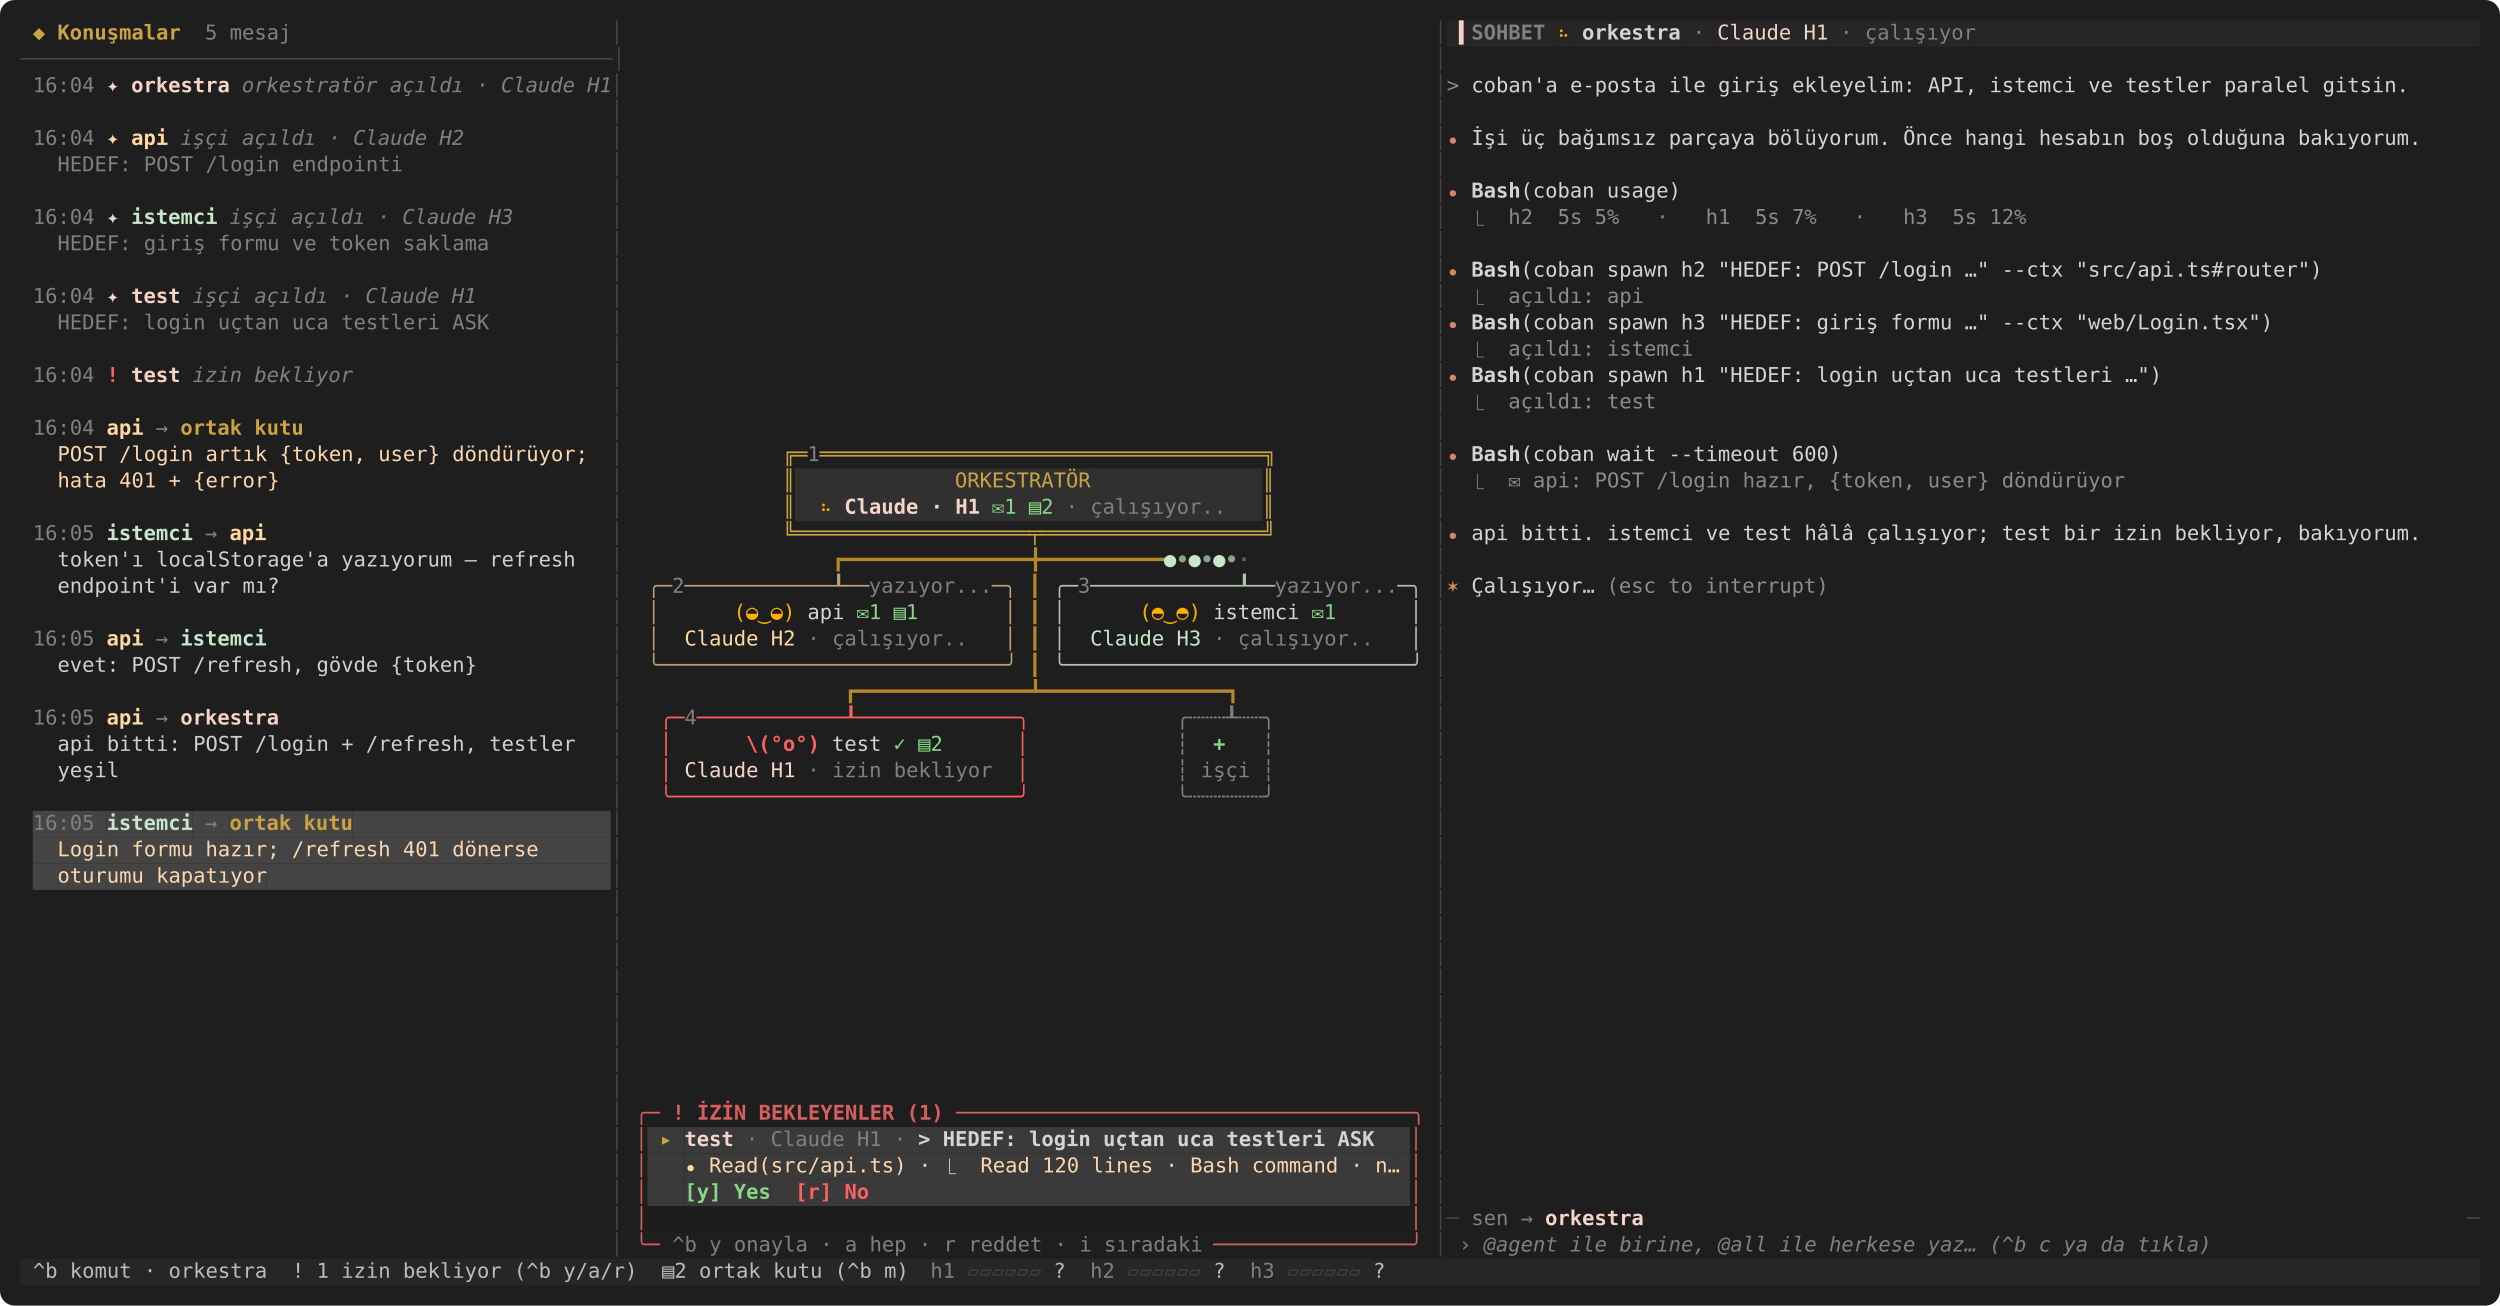
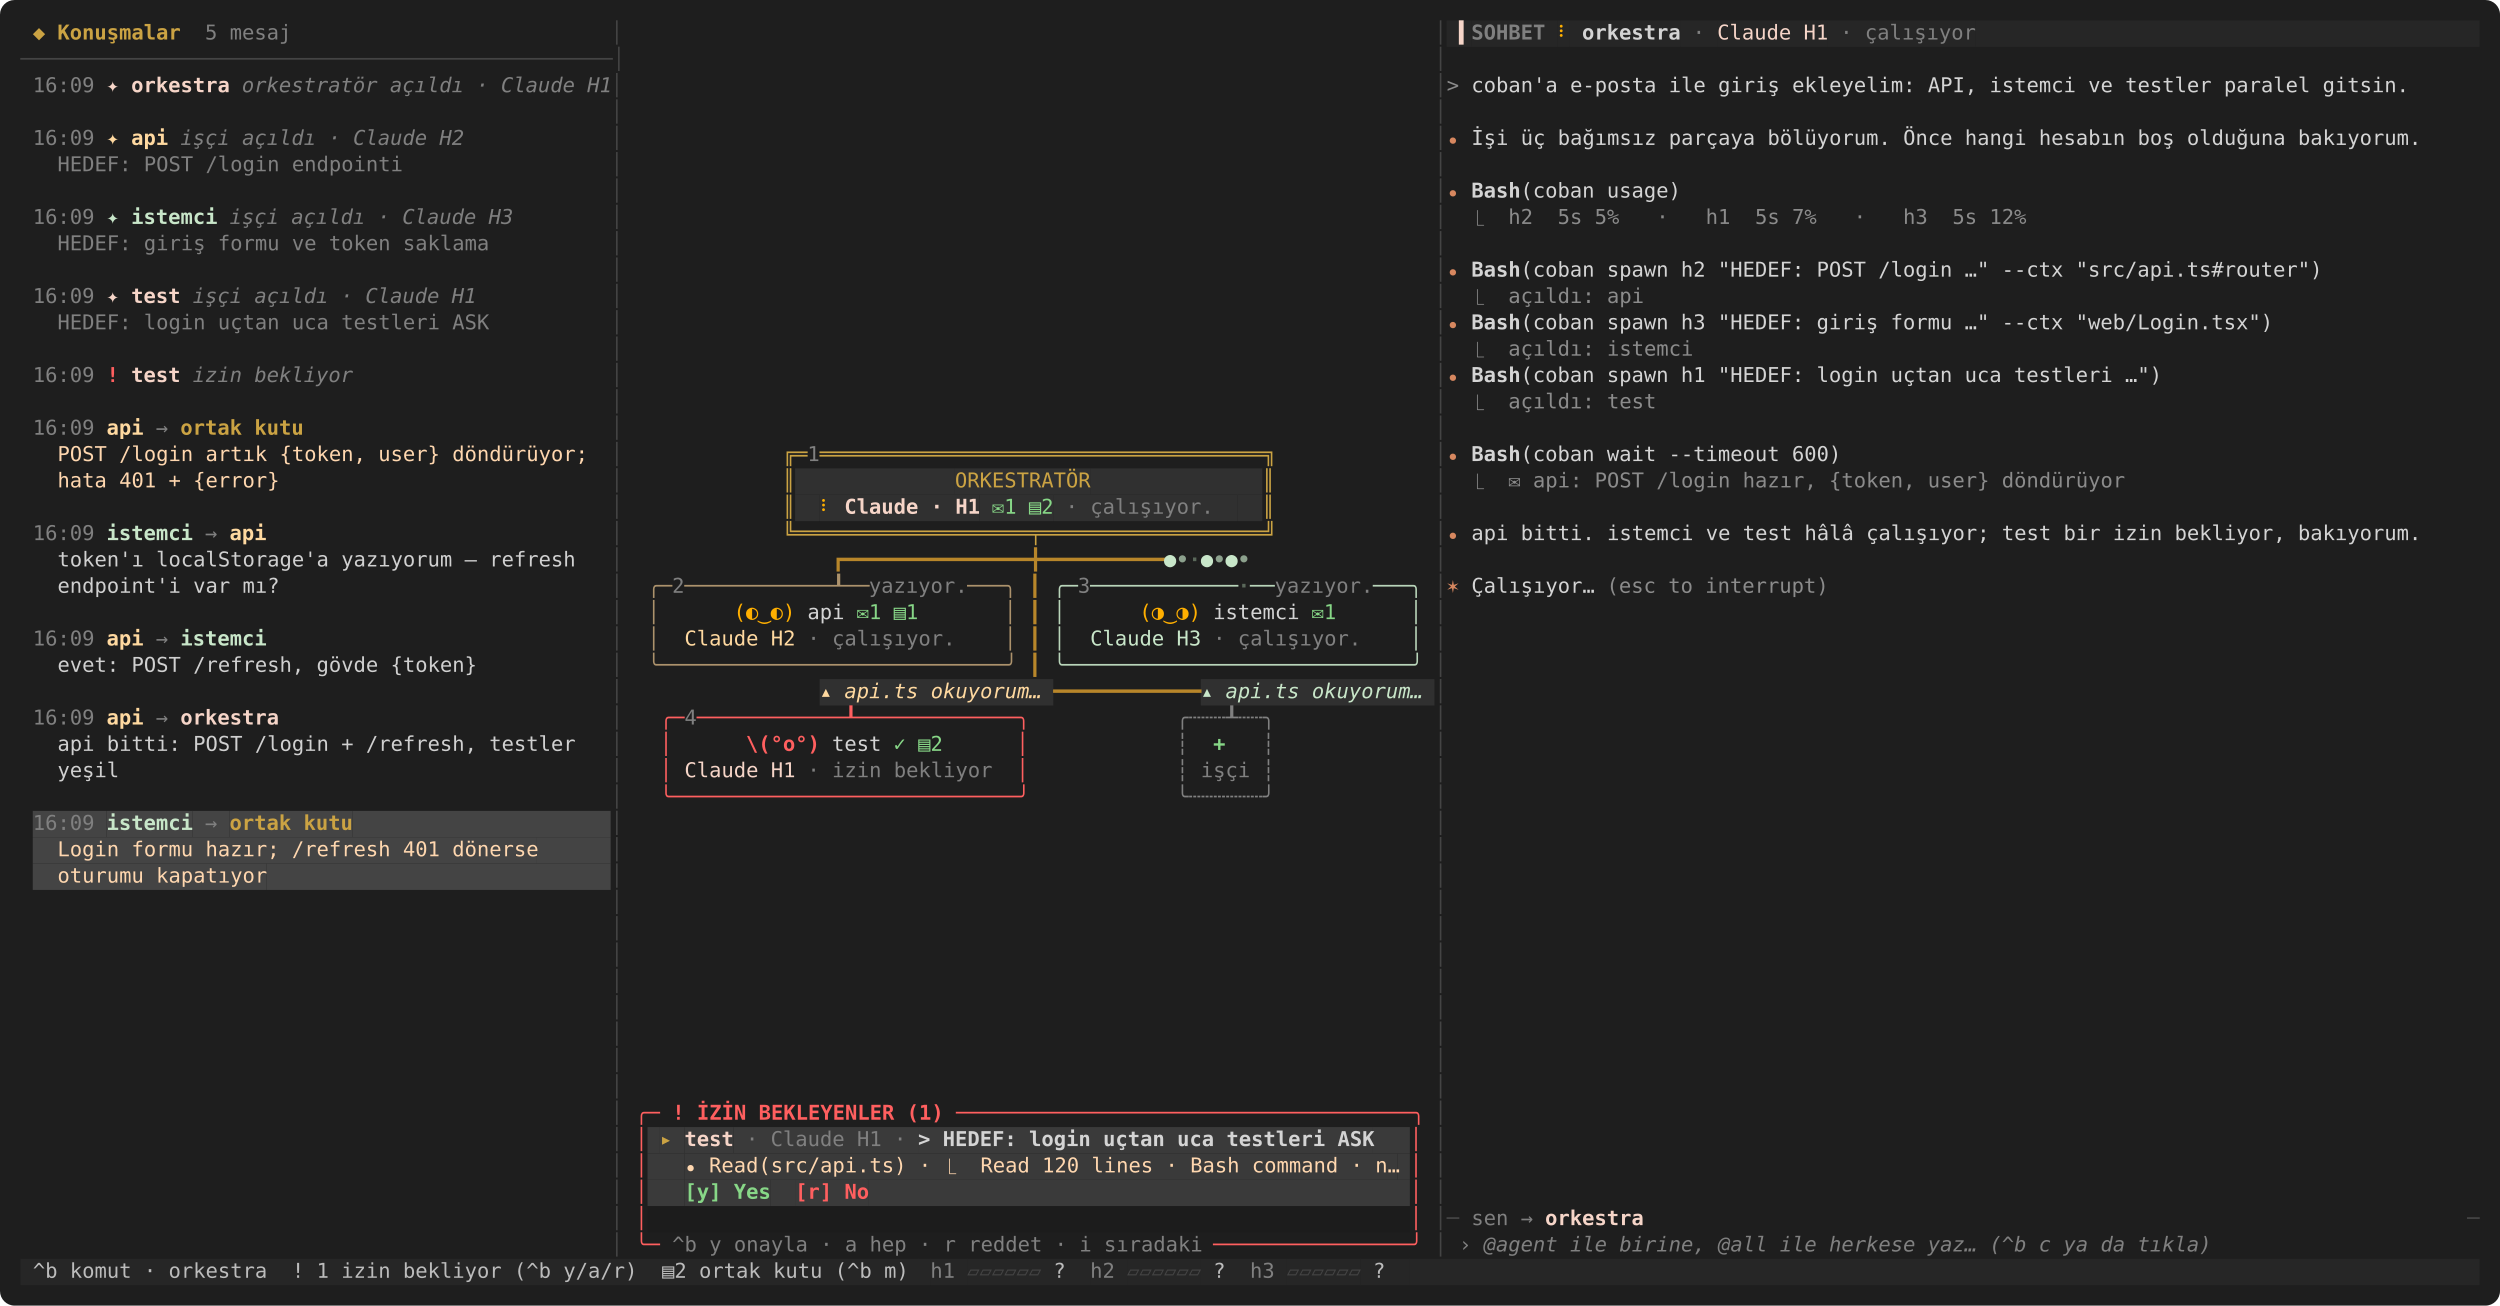
<svg xmlns="http://www.w3.org/2000/svg" width="1708" height="892" viewBox="0 0 1708 892">
  <rect width="100%" height="100%" rx="10" fill="#1e1e1e" />
  <g font-family="'SF Mono', Menlo, 'DejaVu Sans Mono', Consolas, monospace" font-size="14" xml:space="preserve" style="white-space:pre">
    <rect x="988.4" y="14" width="16.8" height="18" fill="#262626" />
    <rect x="1005.2" y="14" width="58.8" height="18" fill="#262626" />
    <rect x="1064.0" y="14" width="8.4" height="18" fill="#262626" />
    <rect x="1072.4" y="14" width="75.6" height="18" fill="#262626" />
    <rect x="1148.0" y="14" width="25.2" height="18" fill="#262626" />
    <rect x="1173.2" y="14" width="75.6" height="18" fill="#262626" />
    <rect x="1248.8" y="14" width="100.8" height="18" fill="#262626" />
    <rect x="1349.6" y="14" width="344.4" height="18" fill="#262626" />
    <rect x="543.2" y="320" width="109.2" height="18" fill="#303030" />
    <rect x="652.4" y="320" width="92.4" height="18" fill="#303030" />
    <rect x="744.8" y="320" width="117.6" height="18" fill="#303030" />
    <rect x="543.2" y="338" width="16.8" height="18" fill="#303030" />
    <rect x="560.0" y="338" width="8.4" height="18" fill="#303030" />
    <rect x="568.4" y="338" width="100.8" height="18" fill="#303030" />
    <rect x="669.2" y="338" width="50.4" height="18" fill="#303030" />
    <rect x="719.6" y="338" width="126.0" height="18" fill="#303030" />
    <rect x="845.6" y="338" width="16.8" height="18" fill="#303030" />
+     <rect x="560.0" y="464" width="159.6" height="18" fill="#303030" />
+     <rect x="820.4" y="464" width="159.6" height="18" fill="#303030" />
    <rect x="22.4" y="554" width="50.4" height="18" fill="#444444" />
    <rect x="72.8" y="554" width="58.8" height="18" fill="#444444" />
    <rect x="131.6" y="554" width="25.2" height="18" fill="#444444" />
    <rect x="156.8" y="554" width="84.0" height="18" fill="#444444" />
    <rect x="240.8" y="554" width="176.4" height="18" fill="#444444" />
    <rect x="22.4" y="572" width="344.4" height="18" fill="#444444" />
    <rect x="366.8" y="572" width="50.4" height="18" fill="#444444" />
    <rect x="22.4" y="590" width="159.6" height="18" fill="#444444" />
    <rect x="182.0" y="590" width="235.2" height="18" fill="#444444" />
    <rect x="442.4" y="770" width="8.4" height="18" fill="#3a3a3a" />
    <rect x="450.8" y="770" width="16.8" height="18" fill="#3a3a3a" />
    <rect x="467.6" y="770" width="33.6" height="18" fill="#3a3a3a" />
    <rect x="501.2" y="770" width="126.0" height="18" fill="#3a3a3a" />
    <rect x="627.2" y="770" width="310.8" height="18" fill="#3a3a3a" />
    <rect x="938.0" y="770" width="25.2" height="18" fill="#3a3a3a" />
    <rect x="442.4" y="788" width="25.2" height="18" fill="#3a3a3a" />
    <rect x="467.6" y="788" width="487.2" height="18" fill="#3a3a3a" />
    <rect x="954.8" y="788" width="8.4" height="18" fill="#3a3a3a" />
    <rect x="442.4" y="806" width="25.2" height="18" fill="#3a3a3a" />
    <rect x="467.6" y="806" width="58.8" height="18" fill="#3a3a3a" />
    <rect x="526.4" y="806" width="16.8" height="18" fill="#3a3a3a" />
    <rect x="543.2" y="806" width="50.4" height="18" fill="#3a3a3a" />
    <rect x="593.6" y="806" width="369.6" height="18" fill="#3a3a3a" />
    <rect x="442.4" y="824" width="520.8" height="18" fill="#1c1c1c" />
    <rect x="14.0" y="860" width="613.2" height="18" fill="#262626" />
    <rect x="627.2" y="860" width="8.4" height="18" fill="#262626" />
    <rect x="635.6" y="860" width="25.2" height="18" fill="#262626" />
    <rect x="660.8" y="860" width="50.4" height="18" fill="#262626" />
    <rect x="711.2" y="860" width="33.6" height="18" fill="#262626" />
    <rect x="744.8" y="860" width="25.2" height="18" fill="#262626" />
    <rect x="770.0" y="860" width="50.4" height="18" fill="#262626" />
    <rect x="820.4" y="860" width="33.6" height="18" fill="#262626" />
    <rect x="854.0" y="860" width="25.2" height="18" fill="#262626" />
    <rect x="879.2" y="860" width="50.4" height="18" fill="#262626" />
    <rect x="929.6" y="860" width="33.6" height="18" fill="#262626" />
    <rect x="963.2" y="860" width="730.8" height="18" fill="#262626" />
    <text x="14.0" y="27" fill="#cba343" textLength="25.2" lengthAdjust="spacing"> ◆ </text>
    <text x="39.2" y="27" fill="#cba343" textLength="84.0" lengthAdjust="spacing" font-weight="700">Konuşmalar</text>
    <text x="123.2" y="27" fill="#808080" textLength="75.6" lengthAdjust="spacing">  5 mesaj</text>
    <text x="417.2" y="27" fill="#444444" textLength="8.4" lengthAdjust="spacing">│</text>
    <text x="980.0" y="27" fill="#444444" textLength="8.4" lengthAdjust="spacing">│</text>
-     <text x="988.4" y="27" fill="#f4d3c6" textLength="16.8" lengthAdjust="spacing"> ▍</text>
+     <text x="988.4" y="27" fill="#f6d5c8" textLength="16.8" lengthAdjust="spacing"> ▍</text>
    <text x="1005.2" y="27" fill="#808080" textLength="58.8" lengthAdjust="spacing" font-weight="700">SOHBET </text>
-     <text x="1064.0" y="27" fill="#ffaf00" textLength="8.4" lengthAdjust="spacing">⠦</text>
+     <text x="1064.0" y="27" fill="#ffaf00" textLength="8.4" lengthAdjust="spacing">⠇</text>
    <text x="1072.4" y="27" fill="#d4d4d4" textLength="75.6" lengthAdjust="spacing" font-weight="700"> orkestra</text>
    <text x="1148.0" y="27" fill="#808080" textLength="25.2" lengthAdjust="spacing"> · </text>
    <text x="1173.2" y="27" fill="#f6d5c8" textLength="75.6" lengthAdjust="spacing">Claude H1</text>
    <text x="1248.8" y="27" fill="#808080" textLength="100.8" lengthAdjust="spacing"> · çalışıyor</text>
    <text x="14.0" y="45" fill="#444444" textLength="411.6" lengthAdjust="spacing">────────────────────────────────────────────────│</text>
    <text x="980.0" y="45" fill="#444444" textLength="8.4" lengthAdjust="spacing">│</text>
-     <text x="22.4" y="63" fill="#808080" textLength="50.4" lengthAdjust="spacing">16:04 </text>
+     <text x="22.4" y="63" fill="#808080" textLength="50.4" lengthAdjust="spacing">16:09 </text>
    <text x="72.8" y="63" fill="#f6d5c8" textLength="16.8" lengthAdjust="spacing">✦ </text>
    <text x="89.6" y="63" fill="#f6d5c8" textLength="67.2" lengthAdjust="spacing" font-weight="700">orkestra</text>
    <text x="156.8" y="63" fill="#808080" textLength="260.4" lengthAdjust="spacing" font-style="italic"> orkestratör açıldı · Claude H1</text>
    <text x="417.2" y="63" fill="#444444" textLength="8.4" lengthAdjust="spacing">│</text>
    <text x="980.0" y="63" fill="#444444" textLength="8.4" lengthAdjust="spacing">│</text>
    <text x="988.4" y="63" fill="#d4d4d4" textLength="8.4" lengthAdjust="spacing" opacity="0.6">&gt;</text>
    <text x="996.8" y="63" fill="#d4d4d4" textLength="697.2" lengthAdjust="spacing"> coban'a e-posta ile giriş ekleyelim: API, istemci ve testler paralel gitsin.      </text>
    <text x="417.2" y="81" fill="#444444" textLength="8.4" lengthAdjust="spacing">│</text>
    <text x="980.0" y="81" fill="#444444" textLength="8.4" lengthAdjust="spacing">│</text>
-     <text x="22.4" y="99" fill="#808080" textLength="50.4" lengthAdjust="spacing">16:04 </text>
+     <text x="22.4" y="99" fill="#808080" textLength="50.4" lengthAdjust="spacing">16:09 </text>
    <text x="72.8" y="99" fill="#ffd9a0" textLength="16.8" lengthAdjust="spacing">✦ </text>
    <text x="89.6" y="99" fill="#ffd9a0" textLength="25.2" lengthAdjust="spacing" font-weight="700">api</text>
    <text x="114.8" y="99" fill="#808080" textLength="201.6" lengthAdjust="spacing" font-style="italic"> işçi açıldı · Claude H2</text>
    <text x="417.2" y="99" fill="#444444" textLength="8.4" lengthAdjust="spacing">│</text>
    <text x="980.0" y="99" fill="#444444" textLength="8.4" lengthAdjust="spacing">│</text>
    <text x="988.4" y="99" fill="#d7875f" textLength="8.4" lengthAdjust="spacing">⏺</text>
    <text x="996.8" y="99" fill="#d4d4d4" textLength="697.2" lengthAdjust="spacing"> İşi üç bağımsız parçaya bölüyorum. Önce hangi hesabın boş olduğuna bakıyorum.     </text>
    <text x="22.4" y="117" fill="#808080" textLength="252.0" lengthAdjust="spacing">  HEDEF: POST /login endpointi</text>
    <text x="417.2" y="117" fill="#444444" textLength="8.4" lengthAdjust="spacing">│</text>
    <text x="980.0" y="117" fill="#444444" textLength="8.4" lengthAdjust="spacing">│</text>
    <text x="417.2" y="135" fill="#444444" textLength="8.4" lengthAdjust="spacing">│</text>
    <text x="980.0" y="135" fill="#444444" textLength="8.4" lengthAdjust="spacing">│</text>
    <text x="988.4" y="135" fill="#d7875f" textLength="8.4" lengthAdjust="spacing">⏺</text>
    <text x="1005.2" y="135" fill="#d4d4d4" textLength="33.6" lengthAdjust="spacing" font-weight="700">Bash</text>
    <text x="1038.8" y="135" fill="#d4d4d4" textLength="655.2" lengthAdjust="spacing">(coban usage)                                                                 </text>
-     <text x="22.4" y="153" fill="#808080" textLength="50.4" lengthAdjust="spacing">16:04 </text>
+     <text x="22.4" y="153" fill="#808080" textLength="50.4" lengthAdjust="spacing">16:09 </text>
    <text x="72.8" y="153" fill="#c8e6c9" textLength="16.8" lengthAdjust="spacing">✦ </text>
    <text x="89.6" y="153" fill="#c8e6c9" textLength="58.8" lengthAdjust="spacing" font-weight="700">istemci</text>
    <text x="148.4" y="153" fill="#808080" textLength="201.6" lengthAdjust="spacing" font-style="italic"> işçi açıldı · Claude H3</text>
    <text x="417.2" y="153" fill="#444444" textLength="8.4" lengthAdjust="spacing">│</text>
    <text x="980.0" y="153" fill="#444444" textLength="8.4" lengthAdjust="spacing">│</text>
    <text x="1005.2" y="153" fill="#d4d4d4" textLength="378.0" lengthAdjust="spacing" opacity="0.6">⎿  h2  5s 5%   ·   h1  5s 7%   ·   h3  5s 12%</text>
    <text x="22.4" y="171" fill="#808080" textLength="310.8" lengthAdjust="spacing">  HEDEF: giriş formu ve token saklama</text>
    <text x="417.2" y="171" fill="#444444" textLength="8.4" lengthAdjust="spacing">│</text>
    <text x="980.0" y="171" fill="#444444" textLength="8.4" lengthAdjust="spacing">│</text>
    <text x="417.2" y="189" fill="#444444" textLength="8.4" lengthAdjust="spacing">│</text>
    <text x="980.0" y="189" fill="#444444" textLength="8.4" lengthAdjust="spacing">│</text>
    <text x="988.4" y="189" fill="#d7875f" textLength="8.4" lengthAdjust="spacing">⏺</text>
    <text x="1005.2" y="189" fill="#d4d4d4" textLength="33.6" lengthAdjust="spacing" font-weight="700">Bash</text>
    <text x="1038.8" y="189" fill="#d4d4d4" textLength="655.2" lengthAdjust="spacing">(coban spawn h2 "HEDEF: POST /login …" --ctx "src/api.ts#router")             </text>
-     <text x="22.4" y="207" fill="#808080" textLength="50.4" lengthAdjust="spacing">16:04 </text>
+     <text x="22.4" y="207" fill="#808080" textLength="50.4" lengthAdjust="spacing">16:09 </text>
    <text x="72.8" y="207" fill="#f6d5c8" textLength="16.8" lengthAdjust="spacing">✦ </text>
    <text x="89.6" y="207" fill="#f6d5c8" textLength="33.6" lengthAdjust="spacing" font-weight="700">test</text>
    <text x="123.2" y="207" fill="#808080" textLength="201.6" lengthAdjust="spacing" font-style="italic"> işçi açıldı · Claude H1</text>
    <text x="417.2" y="207" fill="#444444" textLength="8.4" lengthAdjust="spacing">│</text>
    <text x="980.0" y="207" fill="#444444" textLength="8.4" lengthAdjust="spacing">│</text>
    <text x="1005.2" y="207" fill="#d4d4d4" textLength="117.6" lengthAdjust="spacing" opacity="0.6">⎿  açıldı: api</text>
    <text x="22.4" y="225" fill="#808080" textLength="310.8" lengthAdjust="spacing">  HEDEF: login uçtan uca testleri ASK</text>
    <text x="417.2" y="225" fill="#444444" textLength="8.4" lengthAdjust="spacing">│</text>
    <text x="980.0" y="225" fill="#444444" textLength="8.4" lengthAdjust="spacing">│</text>
    <text x="988.4" y="225" fill="#d7875f" textLength="8.4" lengthAdjust="spacing">⏺</text>
    <text x="1005.2" y="225" fill="#d4d4d4" textLength="33.6" lengthAdjust="spacing" font-weight="700">Bash</text>
    <text x="1038.8" y="225" fill="#d4d4d4" textLength="655.2" lengthAdjust="spacing">(coban spawn h3 "HEDEF: giriş formu …" --ctx "web/Login.tsx")                 </text>
    <text x="417.2" y="243" fill="#444444" textLength="8.4" lengthAdjust="spacing">│</text>
    <text x="980.0" y="243" fill="#444444" textLength="8.4" lengthAdjust="spacing">│</text>
    <text x="1005.2" y="243" fill="#d4d4d4" textLength="151.2" lengthAdjust="spacing" opacity="0.6">⎿  açıldı: istemci</text>
-     <text x="22.4" y="261" fill="#808080" textLength="50.4" lengthAdjust="spacing">16:04 </text>
+     <text x="22.4" y="261" fill="#808080" textLength="50.4" lengthAdjust="spacing">16:09 </text>
    <text x="72.8" y="261" fill="#ff5f5f" textLength="16.8" lengthAdjust="spacing" font-weight="700">! </text>
    <text x="89.6" y="261" fill="#f6d5c8" textLength="33.6" lengthAdjust="spacing" font-weight="700">test</text>
    <text x="123.2" y="261" fill="#808080" textLength="117.6" lengthAdjust="spacing" font-style="italic"> izin bekliyor</text>
    <text x="417.2" y="261" fill="#444444" textLength="8.4" lengthAdjust="spacing">│</text>
    <text x="980.0" y="261" fill="#444444" textLength="8.4" lengthAdjust="spacing">│</text>
    <text x="988.4" y="261" fill="#d7875f" textLength="8.4" lengthAdjust="spacing">⏺</text>
    <text x="1005.2" y="261" fill="#d4d4d4" textLength="33.6" lengthAdjust="spacing" font-weight="700">Bash</text>
    <text x="1038.8" y="261" fill="#d4d4d4" textLength="655.2" lengthAdjust="spacing">(coban spawn h1 "HEDEF: login uçtan uca testleri …")                          </text>
    <text x="417.2" y="279" fill="#444444" textLength="8.4" lengthAdjust="spacing">│</text>
    <text x="980.0" y="279" fill="#444444" textLength="8.4" lengthAdjust="spacing">│</text>
    <text x="1005.2" y="279" fill="#d4d4d4" textLength="126.0" lengthAdjust="spacing" opacity="0.6">⎿  açıldı: test</text>
-     <text x="22.4" y="297" fill="#808080" textLength="50.4" lengthAdjust="spacing">16:04 </text>
+     <text x="22.4" y="297" fill="#808080" textLength="50.4" lengthAdjust="spacing">16:09 </text>
    <text x="72.8" y="297" fill="#ffd9a0" textLength="25.2" lengthAdjust="spacing" font-weight="700">api</text>
    <text x="98.0" y="297" fill="#808080" textLength="25.2" lengthAdjust="spacing"> → </text>
    <text x="123.2" y="297" fill="#cba343" textLength="84.0" lengthAdjust="spacing" font-weight="700">ortak kutu</text>
    <text x="417.2" y="297" fill="#444444" textLength="8.4" lengthAdjust="spacing">│</text>
    <text x="980.0" y="297" fill="#444444" textLength="8.4" lengthAdjust="spacing">│</text>
    <text x="22.4" y="315" fill="#ffd7af" textLength="378.0" lengthAdjust="spacing">  POST /login artık {token, user} döndürüyor;</text>
    <text x="417.2" y="315" fill="#444444" textLength="8.4" lengthAdjust="spacing">│</text>
-     <text x="534.8" y="315" fill="#c9a242" textLength="16.8" lengthAdjust="spacing" font-weight="700">╔═</text>
+     <text x="534.8" y="315" fill="#cba343" textLength="16.8" lengthAdjust="spacing" font-weight="700">╔═</text>
    <text x="551.6" y="315" fill="#808080" textLength="8.4" lengthAdjust="spacing">1</text>
-     <text x="560.0" y="315" fill="#c9a242" textLength="310.8" lengthAdjust="spacing" font-weight="700">════════════════════════════════════╗</text>
+     <text x="560.0" y="315" fill="#cba343" textLength="310.8" lengthAdjust="spacing" font-weight="700">════════════════════════════════════╗</text>
    <text x="980.0" y="315" fill="#444444" textLength="8.4" lengthAdjust="spacing">│</text>
    <text x="988.4" y="315" fill="#d7875f" textLength="8.4" lengthAdjust="spacing">⏺</text>
    <text x="1005.2" y="315" fill="#d4d4d4" textLength="33.6" lengthAdjust="spacing" font-weight="700">Bash</text>
    <text x="1038.8" y="315" fill="#d4d4d4" textLength="655.2" lengthAdjust="spacing">(coban wait --timeout 600)                                                    </text>
    <text x="22.4" y="333" fill="#ffd7af" textLength="168.0" lengthAdjust="spacing">  hata 401 + {error}</text>
    <text x="417.2" y="333" fill="#444444" textLength="8.4" lengthAdjust="spacing">│</text>
-     <text x="534.8" y="333" fill="#c9a242" textLength="8.4" lengthAdjust="spacing" font-weight="700">║</text>
+     <text x="534.8" y="333" fill="#cba343" textLength="8.4" lengthAdjust="spacing" font-weight="700">║</text>
    <text x="652.4" y="333" fill="#cba343" textLength="92.4" lengthAdjust="spacing">ORKESTRATÖR</text>
-     <text x="862.4" y="333" fill="#c9a242" textLength="8.4" lengthAdjust="spacing" font-weight="700">║</text>
+     <text x="862.4" y="333" fill="#cba343" textLength="8.4" lengthAdjust="spacing" font-weight="700">║</text>
    <text x="980.0" y="333" fill="#444444" textLength="8.4" lengthAdjust="spacing">│</text>
    <text x="1005.2" y="333" fill="#d4d4d4" textLength="445.2" lengthAdjust="spacing" opacity="0.6">⎿  ✉ api: POST /login hazır, {token, user} döndürüyor</text>
    <text x="417.2" y="351" fill="#444444" textLength="8.4" lengthAdjust="spacing">│</text>
-     <text x="534.8" y="351" fill="#c9a242" textLength="8.4" lengthAdjust="spacing" font-weight="700">║</text>
-     <text x="560.0" y="351" fill="#ffaf00" textLength="8.4" lengthAdjust="spacing">⠦</text>
+     <text x="534.8" y="351" fill="#cba343" textLength="8.4" lengthAdjust="spacing" font-weight="700">║</text>
+     <text x="560.0" y="351" fill="#ffaf00" textLength="8.4" lengthAdjust="spacing">⠇</text>
    <text x="568.4" y="351" fill="#f6d5c8" textLength="100.8" lengthAdjust="spacing" font-weight="700"> Claude · H1</text>
    <text x="669.2" y="351" fill="#87d787" textLength="50.4" lengthAdjust="spacing"> ✉1 ▤2</text>
-     <text x="719.6" y="351" fill="#808080" textLength="126.0" lengthAdjust="spacing"> · çalışıyor.. </text>
-     <text x="862.4" y="351" fill="#c9a242" textLength="8.4" lengthAdjust="spacing" font-weight="700">║</text>
+     <text x="719.6" y="351" fill="#808080" textLength="126.0" lengthAdjust="spacing"> · çalışıyor.  </text>
+     <text x="862.4" y="351" fill="#cba343" textLength="8.4" lengthAdjust="spacing" font-weight="700">║</text>
    <text x="980.0" y="351" fill="#444444" textLength="8.4" lengthAdjust="spacing">│</text>
-     <text x="22.4" y="369" fill="#808080" textLength="50.4" lengthAdjust="spacing">16:05 </text>
+     <text x="22.4" y="369" fill="#808080" textLength="50.4" lengthAdjust="spacing">16:09 </text>
    <text x="72.8" y="369" fill="#c8e6c9" textLength="58.8" lengthAdjust="spacing" font-weight="700">istemci</text>
    <text x="131.6" y="369" fill="#808080" textLength="25.2" lengthAdjust="spacing"> → </text>
    <text x="156.8" y="369" fill="#ffd9a0" textLength="25.2" lengthAdjust="spacing" font-weight="700">api</text>
    <text x="417.2" y="369" fill="#444444" textLength="8.4" lengthAdjust="spacing">│</text>
-     <text x="534.8" y="369" fill="#c9a242" textLength="168.0" lengthAdjust="spacing" font-weight="700">╚═══════════════════</text>
-     <text x="702.8" y="369" fill="#cba343" textLength="8.4" lengthAdjust="spacing" font-weight="700">╤</text>
-     <text x="711.2" y="369" fill="#c9a242" textLength="159.6" lengthAdjust="spacing" font-weight="700">══════════════════╝</text>
+     <text x="534.8" y="369" fill="#cba343" textLength="336.0" lengthAdjust="spacing" font-weight="700">╚═══════════════════╤══════════════════╝</text>
    <text x="980.0" y="369" fill="#444444" textLength="8.4" lengthAdjust="spacing">│</text>
    <text x="988.4" y="369" fill="#d7875f" textLength="8.4" lengthAdjust="spacing">⏺</text>
    <text x="996.8" y="369" fill="#d4d4d4" textLength="697.2" lengthAdjust="spacing"> api bitti. istemci ve test hâlâ çalışıyor; test bir izin bekliyor, bakıyorum.     </text>
    <text x="22.4" y="387" fill="#d0d0d0" textLength="369.6" lengthAdjust="spacing">  token'ı localStorage'a yazıyorum — refresh</text>
    <text x="417.2" y="387" fill="#444444" textLength="8.4" lengthAdjust="spacing">│</text>
    <text x="568.4" y="387" fill="#b8862a" textLength="226.8" lengthAdjust="spacing">┏━━━━━━━━━━━━━━━╋━━━━━━━━━━</text>
    <text x="795.2" y="387" fill="#c8e6c9" textLength="8.4" lengthAdjust="spacing" font-weight="700">●</text>
    <text x="803.6" y="387" fill="#8ca18d" textLength="8.4" lengthAdjust="spacing" font-weight="700">•</text>
-     <text x="812.0" y="387" fill="#c8e6c9" textLength="8.4" lengthAdjust="spacing" font-weight="700">●</text>
-     <text x="820.4" y="387" fill="#8ca18d" textLength="8.4" lengthAdjust="spacing" font-weight="700">•</text>
-     <text x="828.8" y="387" fill="#c8e6c9" textLength="8.4" lengthAdjust="spacing" font-weight="700">●</text>
-     <text x="837.2" y="387" fill="#8ca18d" textLength="8.4" lengthAdjust="spacing" font-weight="700">•</text>
-     <text x="845.6" y="387" fill="#5a685a" textLength="8.4" lengthAdjust="spacing" font-weight="700">·</text>
+     <text x="812.0" y="387" fill="#5a685a" textLength="8.4" lengthAdjust="spacing" font-weight="700">·</text>
+     <text x="820.4" y="387" fill="#c8e6c9" textLength="8.4" lengthAdjust="spacing" font-weight="700">●</text>
+     <text x="828.8" y="387" fill="#8ca18d" textLength="8.4" lengthAdjust="spacing" font-weight="700">•</text>
+     <text x="837.2" y="387" fill="#c8e6c9" textLength="8.4" lengthAdjust="spacing" font-weight="700">●</text>
+     <text x="845.6" y="387" fill="#8ca18d" textLength="8.4" lengthAdjust="spacing" font-weight="700">•</text>
    <text x="980.0" y="387" fill="#444444" textLength="8.4" lengthAdjust="spacing">│</text>
    <text x="22.4" y="405" fill="#d0d0d0" textLength="168.0" lengthAdjust="spacing">  endpoint'i var mı?</text>
    <text x="417.2" y="405" fill="#444444" textLength="8.4" lengthAdjust="spacing">│</text>
-     <text x="442.4" y="405" fill="#bb9f75" textLength="16.8" lengthAdjust="spacing">╭─</text>
+     <text x="442.4" y="405" fill="#ac926c" textLength="16.8" lengthAdjust="spacing">╭─</text>
    <text x="459.2" y="405" fill="#808080" textLength="8.4" lengthAdjust="spacing">2</text>
-     <text x="467.6" y="405" fill="#bb9f75" textLength="126.0" lengthAdjust="spacing">────────────┸──</text>
-     <text x="593.6" y="405" fill="#808080" textLength="84.0" lengthAdjust="spacing">yazıyor...</text>
-     <text x="677.6" y="405" fill="#bb9f75" textLength="16.8" lengthAdjust="spacing">─╮</text>
+     <text x="467.6" y="405" fill="#ac926c" textLength="126.0" lengthAdjust="spacing">────────────┸──</text>
+     <text x="593.6" y="405" fill="#808080" textLength="67.2" lengthAdjust="spacing">yazıyor.</text>
+     <text x="660.8" y="405" fill="#ac926c" textLength="33.6" lengthAdjust="spacing">───╮</text>
    <text x="702.8" y="405" fill="#b8862a" textLength="8.4" lengthAdjust="spacing">┃</text>
-     <text x="719.6" y="405" fill="#adc6ad" textLength="16.8" lengthAdjust="spacing">╭─</text>
+     <text x="719.6" y="405" fill="#b9d5ba" textLength="16.8" lengthAdjust="spacing">╭─</text>
    <text x="736.4" y="405" fill="#808080" textLength="8.4" lengthAdjust="spacing">3</text>
-     <text x="744.8" y="405" fill="#adc6ad" textLength="126.0" lengthAdjust="spacing">────────────┸──</text>
-     <text x="870.8" y="405" fill="#808080" textLength="84.0" lengthAdjust="spacing">yazıyor...</text>
-     <text x="954.8" y="405" fill="#adc6ad" textLength="16.8" lengthAdjust="spacing">─╮</text>
+     <text x="744.8" y="405" fill="#b9d5ba" textLength="100.8" lengthAdjust="spacing">────────────</text>
+     <text x="845.6" y="405" fill="#5a685a" textLength="8.4" lengthAdjust="spacing" font-weight="700">·</text>
+     <text x="854.0" y="405" fill="#b9d5ba" textLength="16.8" lengthAdjust="spacing">──</text>
+     <text x="870.8" y="405" fill="#808080" textLength="67.2" lengthAdjust="spacing">yazıyor.</text>
+     <text x="938.0" y="405" fill="#b9d5ba" textLength="33.6" lengthAdjust="spacing">───╮</text>
    <text x="980.0" y="405" fill="#444444" textLength="8.4" lengthAdjust="spacing">│</text>
    <text x="988.4" y="405" fill="#d7875f" textLength="8.4" lengthAdjust="spacing">✶</text>
    <text x="996.8" y="405" fill="#d4d4d4" textLength="100.8" lengthAdjust="spacing"> Çalışıyor… </text>
    <text x="1097.6" y="405" fill="#d4d4d4" textLength="151.2" lengthAdjust="spacing" opacity="0.6">(esc to interrupt)</text>
    <text x="417.2" y="423" fill="#444444" textLength="8.4" lengthAdjust="spacing">│</text>
-     <text x="442.4" y="423" fill="#bb9f75" textLength="8.4" lengthAdjust="spacing">│</text>
-     <text x="501.2" y="423" fill="#ffaf00" textLength="42.0" lengthAdjust="spacing">(◒‿◒)</text>
+     <text x="442.4" y="423" fill="#ac926c" textLength="8.4" lengthAdjust="spacing">│</text>
+     <text x="501.2" y="423" fill="#ffaf00" textLength="42.0" lengthAdjust="spacing">(◐‿◐)</text>
    <text x="543.2" y="423" fill="#d4d4d4" textLength="33.6" lengthAdjust="spacing"> api</text>
    <text x="576.8" y="423" fill="#87d787" textLength="50.4" lengthAdjust="spacing"> ✉1 ▤1</text>
-     <text x="686.0" y="423" fill="#bb9f75" textLength="8.4" lengthAdjust="spacing">│</text>
+     <text x="686.0" y="423" fill="#ac926c" textLength="8.4" lengthAdjust="spacing">│</text>
    <text x="702.8" y="423" fill="#b8862a" textLength="8.4" lengthAdjust="spacing">┃</text>
-     <text x="719.6" y="423" fill="#adc6ad" textLength="8.4" lengthAdjust="spacing">│</text>
-     <text x="778.4" y="423" fill="#ffaf00" textLength="42.0" lengthAdjust="spacing">(◓‿◓)</text>
+     <text x="719.6" y="423" fill="#b9d5ba" textLength="8.4" lengthAdjust="spacing">│</text>
+     <text x="778.4" y="423" fill="#ffaf00" textLength="42.0" lengthAdjust="spacing">(◑‿◑)</text>
    <text x="820.4" y="423" fill="#d4d4d4" textLength="67.2" lengthAdjust="spacing"> istemci</text>
    <text x="887.6" y="423" fill="#87d787" textLength="25.2" lengthAdjust="spacing"> ✉1</text>
-     <text x="963.2" y="423" fill="#adc6ad" textLength="8.4" lengthAdjust="spacing">│</text>
+     <text x="963.2" y="423" fill="#b9d5ba" textLength="8.4" lengthAdjust="spacing">│</text>
    <text x="980.0" y="423" fill="#444444" textLength="8.4" lengthAdjust="spacing">│</text>
-     <text x="22.4" y="441" fill="#808080" textLength="50.4" lengthAdjust="spacing">16:05 </text>
+     <text x="22.4" y="441" fill="#808080" textLength="50.4" lengthAdjust="spacing">16:09 </text>
    <text x="72.8" y="441" fill="#ffd9a0" textLength="25.2" lengthAdjust="spacing" font-weight="700">api</text>
    <text x="98.0" y="441" fill="#808080" textLength="25.2" lengthAdjust="spacing"> → </text>
    <text x="123.2" y="441" fill="#c8e6c9" textLength="58.8" lengthAdjust="spacing" font-weight="700">istemci</text>
    <text x="417.2" y="441" fill="#444444" textLength="8.4" lengthAdjust="spacing">│</text>
-     <text x="442.4" y="441" fill="#bb9f75" textLength="8.4" lengthAdjust="spacing">│</text>
+     <text x="442.4" y="441" fill="#ac926c" textLength="8.4" lengthAdjust="spacing">│</text>
    <text x="467.6" y="441" fill="#ffd9a0" textLength="75.6" lengthAdjust="spacing">Claude H2</text>
-     <text x="543.2" y="441" fill="#808080" textLength="126.0" lengthAdjust="spacing"> · çalışıyor.. </text>
-     <text x="686.0" y="441" fill="#bb9f75" textLength="8.4" lengthAdjust="spacing">│</text>
+     <text x="543.2" y="441" fill="#808080" textLength="126.0" lengthAdjust="spacing"> · çalışıyor.  </text>
+     <text x="686.0" y="441" fill="#ac926c" textLength="8.4" lengthAdjust="spacing">│</text>
    <text x="702.8" y="441" fill="#b8862a" textLength="8.4" lengthAdjust="spacing">┃</text>
-     <text x="719.6" y="441" fill="#adc6ad" textLength="8.4" lengthAdjust="spacing">│</text>
+     <text x="719.6" y="441" fill="#b9d5ba" textLength="8.4" lengthAdjust="spacing">│</text>
    <text x="744.8" y="441" fill="#c8e6c9" textLength="75.6" lengthAdjust="spacing">Claude H3</text>
-     <text x="820.4" y="441" fill="#808080" textLength="126.0" lengthAdjust="spacing"> · çalışıyor.. </text>
-     <text x="963.2" y="441" fill="#adc6ad" textLength="8.4" lengthAdjust="spacing">│</text>
+     <text x="820.4" y="441" fill="#808080" textLength="126.0" lengthAdjust="spacing"> · çalışıyor.  </text>
+     <text x="963.2" y="441" fill="#b9d5ba" textLength="8.4" lengthAdjust="spacing">│</text>
    <text x="980.0" y="441" fill="#444444" textLength="8.4" lengthAdjust="spacing">│</text>
    <text x="22.4" y="459" fill="#d0d0d0" textLength="302.4" lengthAdjust="spacing">  evet: POST /refresh, gövde {token}</text>
    <text x="417.2" y="459" fill="#444444" textLength="8.4" lengthAdjust="spacing">│</text>
-     <text x="442.4" y="459" fill="#bb9f75" textLength="252.0" lengthAdjust="spacing">╰────────────────────────────╯</text>
+     <text x="442.4" y="459" fill="#ac926c" textLength="252.0" lengthAdjust="spacing">╰────────────────────────────╯</text>
    <text x="702.8" y="459" fill="#b8862a" textLength="8.4" lengthAdjust="spacing">┃</text>
-     <text x="719.6" y="459" fill="#adc6ad" textLength="252.0" lengthAdjust="spacing">╰────────────────────────────╯</text>
+     <text x="719.6" y="459" fill="#b9d5ba" textLength="252.0" lengthAdjust="spacing">╰────────────────────────────╯</text>
    <text x="980.0" y="459" fill="#444444" textLength="8.4" lengthAdjust="spacing">│</text>
    <text x="417.2" y="477" fill="#444444" textLength="8.4" lengthAdjust="spacing">│</text>
-     <text x="576.8" y="477" fill="#b8862a" textLength="268.8" lengthAdjust="spacing">┏━━━━━━━━━━━━━━┻━━━━━━━━━━━━━━━┓</text>
+     <text x="560.0" y="477" fill="#ffd9a0" textLength="159.6" lengthAdjust="spacing" font-style="italic">▴ api.ts okuyorum… </text>
+     <text x="719.6" y="477" fill="#b8862a" textLength="100.8" lengthAdjust="spacing">━━━━━━━━━━━━</text>
+     <text x="820.4" y="477" fill="#c8e6c9" textLength="159.6" lengthAdjust="spacing" font-style="italic">▴ api.ts okuyorum… </text>
    <text x="980.0" y="477" fill="#444444" textLength="8.4" lengthAdjust="spacing">│</text>
-     <text x="22.4" y="495" fill="#808080" textLength="50.4" lengthAdjust="spacing">16:05 </text>
+     <text x="22.4" y="495" fill="#808080" textLength="50.4" lengthAdjust="spacing">16:09 </text>
    <text x="72.8" y="495" fill="#ffd9a0" textLength="25.2" lengthAdjust="spacing" font-weight="700">api</text>
    <text x="98.0" y="495" fill="#808080" textLength="25.2" lengthAdjust="spacing"> → </text>
    <text x="123.2" y="495" fill="#f6d5c8" textLength="67.2" lengthAdjust="spacing" font-weight="700">orkestra</text>
    <text x="417.2" y="495" fill="#444444" textLength="8.4" lengthAdjust="spacing">│</text>
    <text x="450.8" y="495" fill="#ff5f5f" textLength="16.8" lengthAdjust="spacing">╭─</text>
    <text x="467.6" y="495" fill="#808080" textLength="8.4" lengthAdjust="spacing">4</text>
    <text x="476.0" y="495" fill="#ff5f5f" textLength="226.8" lengthAdjust="spacing">────────────┸─────────────╮</text>
    <text x="803.6" y="495" fill="#808080" textLength="67.2" lengthAdjust="spacing">╭┄┄┄┸┄┄╮</text>
    <text x="980.0" y="495" fill="#444444" textLength="8.4" lengthAdjust="spacing">│</text>
    <text x="22.4" y="513" fill="#d0d0d0" textLength="369.6" lengthAdjust="spacing">  api bitti: POST /login + /refresh, testler</text>
    <text x="417.2" y="513" fill="#444444" textLength="8.4" lengthAdjust="spacing">│</text>
    <text x="450.8" y="513" fill="#ff5f5f" textLength="8.4" lengthAdjust="spacing">│</text>
    <text x="509.6" y="513" fill="#ff5f5f" textLength="50.4" lengthAdjust="spacing" font-weight="700">\(°o°)</text>
    <text x="560.0" y="513" fill="#d4d4d4" textLength="42.0" lengthAdjust="spacing"> test</text>
    <text x="602.0" y="513" fill="#87d787" textLength="42.0" lengthAdjust="spacing"> ✓ ▤2</text>
    <text x="694.4" y="513" fill="#ff5f5f" textLength="8.4" lengthAdjust="spacing">│</text>
    <text x="803.6" y="513" fill="#808080" textLength="8.4" lengthAdjust="spacing">┆</text>
    <text x="828.8" y="513" fill="#87d787" textLength="8.4" lengthAdjust="spacing" font-weight="700">+</text>
    <text x="862.4" y="513" fill="#808080" textLength="8.4" lengthAdjust="spacing">┆</text>
    <text x="980.0" y="513" fill="#444444" textLength="8.4" lengthAdjust="spacing">│</text>
    <text x="22.4" y="531" fill="#d0d0d0" textLength="58.8" lengthAdjust="spacing">  yeşil</text>
    <text x="417.2" y="531" fill="#444444" textLength="8.4" lengthAdjust="spacing">│</text>
    <text x="450.8" y="531" fill="#ff5f5f" textLength="8.4" lengthAdjust="spacing">│</text>
    <text x="467.6" y="531" fill="#f6d5c8" textLength="75.6" lengthAdjust="spacing">Claude H1</text>
    <text x="543.2" y="531" fill="#808080" textLength="134.4" lengthAdjust="spacing"> · izin bekliyor</text>
    <text x="694.4" y="531" fill="#ff5f5f" textLength="8.4" lengthAdjust="spacing">│</text>
    <text x="803.6" y="531" fill="#808080" textLength="8.4" lengthAdjust="spacing">┆</text>
    <text x="820.4" y="531" fill="#808080" textLength="33.6" lengthAdjust="spacing">işçi</text>
    <text x="862.4" y="531" fill="#808080" textLength="8.4" lengthAdjust="spacing">┆</text>
    <text x="980.0" y="531" fill="#444444" textLength="8.4" lengthAdjust="spacing">│</text>
    <text x="417.2" y="549" fill="#444444" textLength="8.4" lengthAdjust="spacing">│</text>
    <text x="450.8" y="549" fill="#ff5f5f" textLength="252.0" lengthAdjust="spacing">╰────────────────────────────╯</text>
    <text x="803.6" y="549" fill="#808080" textLength="67.2" lengthAdjust="spacing">╰┄┄┄┄┄┄╯</text>
    <text x="980.0" y="549" fill="#444444" textLength="8.4" lengthAdjust="spacing">│</text>
-     <text x="22.4" y="567" fill="#808080" textLength="50.4" lengthAdjust="spacing">16:05 </text>
+     <text x="22.4" y="567" fill="#808080" textLength="50.4" lengthAdjust="spacing">16:09 </text>
    <text x="72.8" y="567" fill="#c8e6c9" textLength="58.8" lengthAdjust="spacing" font-weight="700">istemci</text>
    <text x="131.6" y="567" fill="#808080" textLength="25.2" lengthAdjust="spacing"> → </text>
    <text x="156.8" y="567" fill="#cba343" textLength="84.0" lengthAdjust="spacing" font-weight="700">ortak kutu</text>
    <text x="417.2" y="567" fill="#444444" textLength="8.4" lengthAdjust="spacing">│</text>
    <text x="980.0" y="567" fill="#444444" textLength="8.4" lengthAdjust="spacing">│</text>
    <text x="22.4" y="585" fill="#ffd7af" textLength="344.4" lengthAdjust="spacing">  Login formu hazır; /refresh 401 dönerse</text>
    <text x="417.2" y="585" fill="#444444" textLength="8.4" lengthAdjust="spacing">│</text>
    <text x="980.0" y="585" fill="#444444" textLength="8.4" lengthAdjust="spacing">│</text>
    <text x="22.4" y="603" fill="#ffd7af" textLength="159.6" lengthAdjust="spacing">  oturumu kapatıyor</text>
    <text x="417.2" y="603" fill="#444444" textLength="8.4" lengthAdjust="spacing">│</text>
    <text x="980.0" y="603" fill="#444444" textLength="8.4" lengthAdjust="spacing">│</text>
    <text x="417.2" y="621" fill="#444444" textLength="8.4" lengthAdjust="spacing">│</text>
    <text x="980.0" y="621" fill="#444444" textLength="8.4" lengthAdjust="spacing">│</text>
    <text x="417.2" y="639" fill="#444444" textLength="8.4" lengthAdjust="spacing">│</text>
    <text x="980.0" y="639" fill="#444444" textLength="8.4" lengthAdjust="spacing">│</text>
    <text x="417.2" y="657" fill="#444444" textLength="8.4" lengthAdjust="spacing">│</text>
    <text x="980.0" y="657" fill="#444444" textLength="8.4" lengthAdjust="spacing">│</text>
    <text x="417.2" y="675" fill="#444444" textLength="8.4" lengthAdjust="spacing">│</text>
    <text x="980.0" y="675" fill="#444444" textLength="8.4" lengthAdjust="spacing">│</text>
    <text x="417.2" y="693" fill="#444444" textLength="8.4" lengthAdjust="spacing">│</text>
    <text x="980.0" y="693" fill="#444444" textLength="8.4" lengthAdjust="spacing">│</text>
    <text x="417.2" y="711" fill="#444444" textLength="8.4" lengthAdjust="spacing">│</text>
    <text x="980.0" y="711" fill="#444444" textLength="8.4" lengthAdjust="spacing">│</text>
    <text x="417.2" y="729" fill="#444444" textLength="8.4" lengthAdjust="spacing">│</text>
    <text x="980.0" y="729" fill="#444444" textLength="8.4" lengthAdjust="spacing">│</text>
    <text x="417.2" y="747" fill="#444444" textLength="8.4" lengthAdjust="spacing">│</text>
    <text x="980.0" y="747" fill="#444444" textLength="8.4" lengthAdjust="spacing">│</text>
    <text x="417.2" y="765" fill="#444444" textLength="8.4" lengthAdjust="spacing">│</text>
-     <text x="434.0" y="765" fill="#d75f5f" textLength="537.6" lengthAdjust="spacing" font-weight="700">╭─ ! İZİN BEKLEYENLER (1) ─────────────────────────────────────╮</text>
+     <text x="434.0" y="765" fill="#ff5f5f" textLength="537.6" lengthAdjust="spacing" font-weight="700">╭─ ! İZİN BEKLEYENLER (1) ─────────────────────────────────────╮</text>
    <text x="980.0" y="765" fill="#444444" textLength="8.4" lengthAdjust="spacing">│</text>
    <text x="417.2" y="783" fill="#444444" textLength="8.4" lengthAdjust="spacing">│</text>
-     <text x="434.0" y="783" fill="#d75f5f" textLength="8.4" lengthAdjust="spacing" font-weight="700">│</text>
+     <text x="434.0" y="783" fill="#ff5f5f" textLength="8.4" lengthAdjust="spacing" font-weight="700">│</text>
    <text x="450.8" y="783" fill="#cba343" textLength="16.8" lengthAdjust="spacing" font-weight="700">▸ </text>
    <text x="467.6" y="783" fill="#f6d5c8" textLength="33.6" lengthAdjust="spacing" font-weight="700">test</text>
    <text x="501.2" y="783" fill="#808080" textLength="126.0" lengthAdjust="spacing"> · Claude H1 · </text>
    <text x="627.2" y="783" fill="#d4d4d4" textLength="310.8" lengthAdjust="spacing" font-weight="700">&gt; HEDEF: login uçtan uca testleri ASK</text>
-     <text x="963.2" y="783" fill="#d75f5f" textLength="8.4" lengthAdjust="spacing" font-weight="700">│</text>
+     <text x="963.2" y="783" fill="#ff5f5f" textLength="8.4" lengthAdjust="spacing" font-weight="700">│</text>
    <text x="980.0" y="783" fill="#444444" textLength="8.4" lengthAdjust="spacing">│</text>
    <text x="417.2" y="801" fill="#444444" textLength="8.4" lengthAdjust="spacing">│</text>
-     <text x="434.0" y="801" fill="#d75f5f" textLength="8.4" lengthAdjust="spacing" font-weight="700">│</text>
+     <text x="434.0" y="801" fill="#ff5f5f" textLength="8.4" lengthAdjust="spacing" font-weight="700">│</text>
    <text x="467.6" y="801" fill="#ffd7af" textLength="487.2" lengthAdjust="spacing">⏺ Read(src/api.ts) · ⎿  Read 120 lines · Bash command · n…</text>
-     <text x="963.2" y="801" fill="#d75f5f" textLength="8.4" lengthAdjust="spacing" font-weight="700">│</text>
+     <text x="963.2" y="801" fill="#ff5f5f" textLength="8.4" lengthAdjust="spacing" font-weight="700">│</text>
    <text x="980.0" y="801" fill="#444444" textLength="8.4" lengthAdjust="spacing">│</text>
    <text x="417.2" y="819" fill="#444444" textLength="8.4" lengthAdjust="spacing">│</text>
-     <text x="434.0" y="819" fill="#d75f5f" textLength="8.4" lengthAdjust="spacing" font-weight="700">│</text>
+     <text x="434.0" y="819" fill="#ff5f5f" textLength="8.4" lengthAdjust="spacing" font-weight="700">│</text>
    <text x="467.6" y="819" fill="#87d787" textLength="58.8" lengthAdjust="spacing" font-weight="700">[y] Yes</text>
    <text x="543.2" y="819" fill="#ff5f5f" textLength="50.4" lengthAdjust="spacing" font-weight="700">[r] No</text>
-     <text x="963.2" y="819" fill="#d75f5f" textLength="8.4" lengthAdjust="spacing" font-weight="700">│</text>
+     <text x="963.2" y="819" fill="#ff5f5f" textLength="8.4" lengthAdjust="spacing" font-weight="700">│</text>
    <text x="980.0" y="819" fill="#444444" textLength="8.4" lengthAdjust="spacing">│</text>
    <text x="417.2" y="837" fill="#444444" textLength="8.4" lengthAdjust="spacing">│</text>
-     <text x="434.0" y="837" fill="#d75f5f" textLength="8.4" lengthAdjust="spacing" font-weight="700">│</text>
-     <text x="963.2" y="837" fill="#d75f5f" textLength="8.4" lengthAdjust="spacing" font-weight="700">│</text>
+     <text x="434.0" y="837" fill="#ff5f5f" textLength="8.4" lengthAdjust="spacing" font-weight="700">│</text>
+     <text x="963.2" y="837" fill="#ff5f5f" textLength="8.4" lengthAdjust="spacing" font-weight="700">│</text>
    <text x="980.0" y="837" fill="#444444" textLength="16.8" lengthAdjust="spacing">│─</text>
    <text x="996.8" y="837" fill="#808080" textLength="58.8" lengthAdjust="spacing"> sen → </text>
    <text x="1055.6" y="837" fill="#f6d5c8" textLength="67.2" lengthAdjust="spacing" font-weight="700">orkestra</text>
    <text x="1685.6" y="837" fill="#444444" textLength="8.4" lengthAdjust="spacing">─</text>
    <text x="417.2" y="855" fill="#444444" textLength="8.4" lengthAdjust="spacing">│</text>
-     <text x="434.0" y="855" fill="#d75f5f" textLength="16.8" lengthAdjust="spacing" font-weight="700">╰─</text>
+     <text x="434.0" y="855" fill="#ff5f5f" textLength="16.8" lengthAdjust="spacing" font-weight="700">╰─</text>
    <text x="450.8" y="855" fill="#808080" textLength="378.0" lengthAdjust="spacing"> ^b y onayla · a hep · r reddet · i sıradaki </text>
-     <text x="828.8" y="855" fill="#d75f5f" textLength="142.8" lengthAdjust="spacing" font-weight="700">────────────────╯</text>
+     <text x="828.8" y="855" fill="#ff5f5f" textLength="142.8" lengthAdjust="spacing" font-weight="700">────────────────╯</text>
    <text x="980.0" y="855" fill="#444444" textLength="8.4" lengthAdjust="spacing">│</text>
    <text x="988.4" y="855" fill="#808080" textLength="25.2" lengthAdjust="spacing"> › </text>
    <text x="1013.6" y="855" fill="#808080" textLength="495.6" lengthAdjust="spacing" font-style="italic">@agent ile birine, @all ile herkese yaz… (^b c ya da tıkla)</text>
    <text x="14.0" y="873" fill="#bcbcbc" textLength="613.2" lengthAdjust="spacing"> ^b komut · orkestra  ! 1 izin bekliyor (^b y/a/r)  ▤2 ortak kutu (^b m) </text>
    <text x="635.6" y="873" fill="#808080" textLength="25.2" lengthAdjust="spacing">h1 </text>
    <text x="660.8" y="873" fill="#444444" textLength="50.4" lengthAdjust="spacing">▱▱▱▱▱▱</text>
    <text x="711.2" y="873" fill="#bcbcbc" textLength="33.6" lengthAdjust="spacing"> ?  </text>
    <text x="744.8" y="873" fill="#808080" textLength="25.2" lengthAdjust="spacing">h2 </text>
    <text x="770.0" y="873" fill="#444444" textLength="50.4" lengthAdjust="spacing">▱▱▱▱▱▱</text>
    <text x="820.4" y="873" fill="#bcbcbc" textLength="33.6" lengthAdjust="spacing"> ?  </text>
    <text x="854.0" y="873" fill="#808080" textLength="25.2" lengthAdjust="spacing">h3 </text>
    <text x="879.2" y="873" fill="#444444" textLength="50.4" lengthAdjust="spacing">▱▱▱▱▱▱</text>
    <text x="929.6" y="873" fill="#bcbcbc" textLength="33.6" lengthAdjust="spacing"> ?  </text>
  </g>
</svg>
